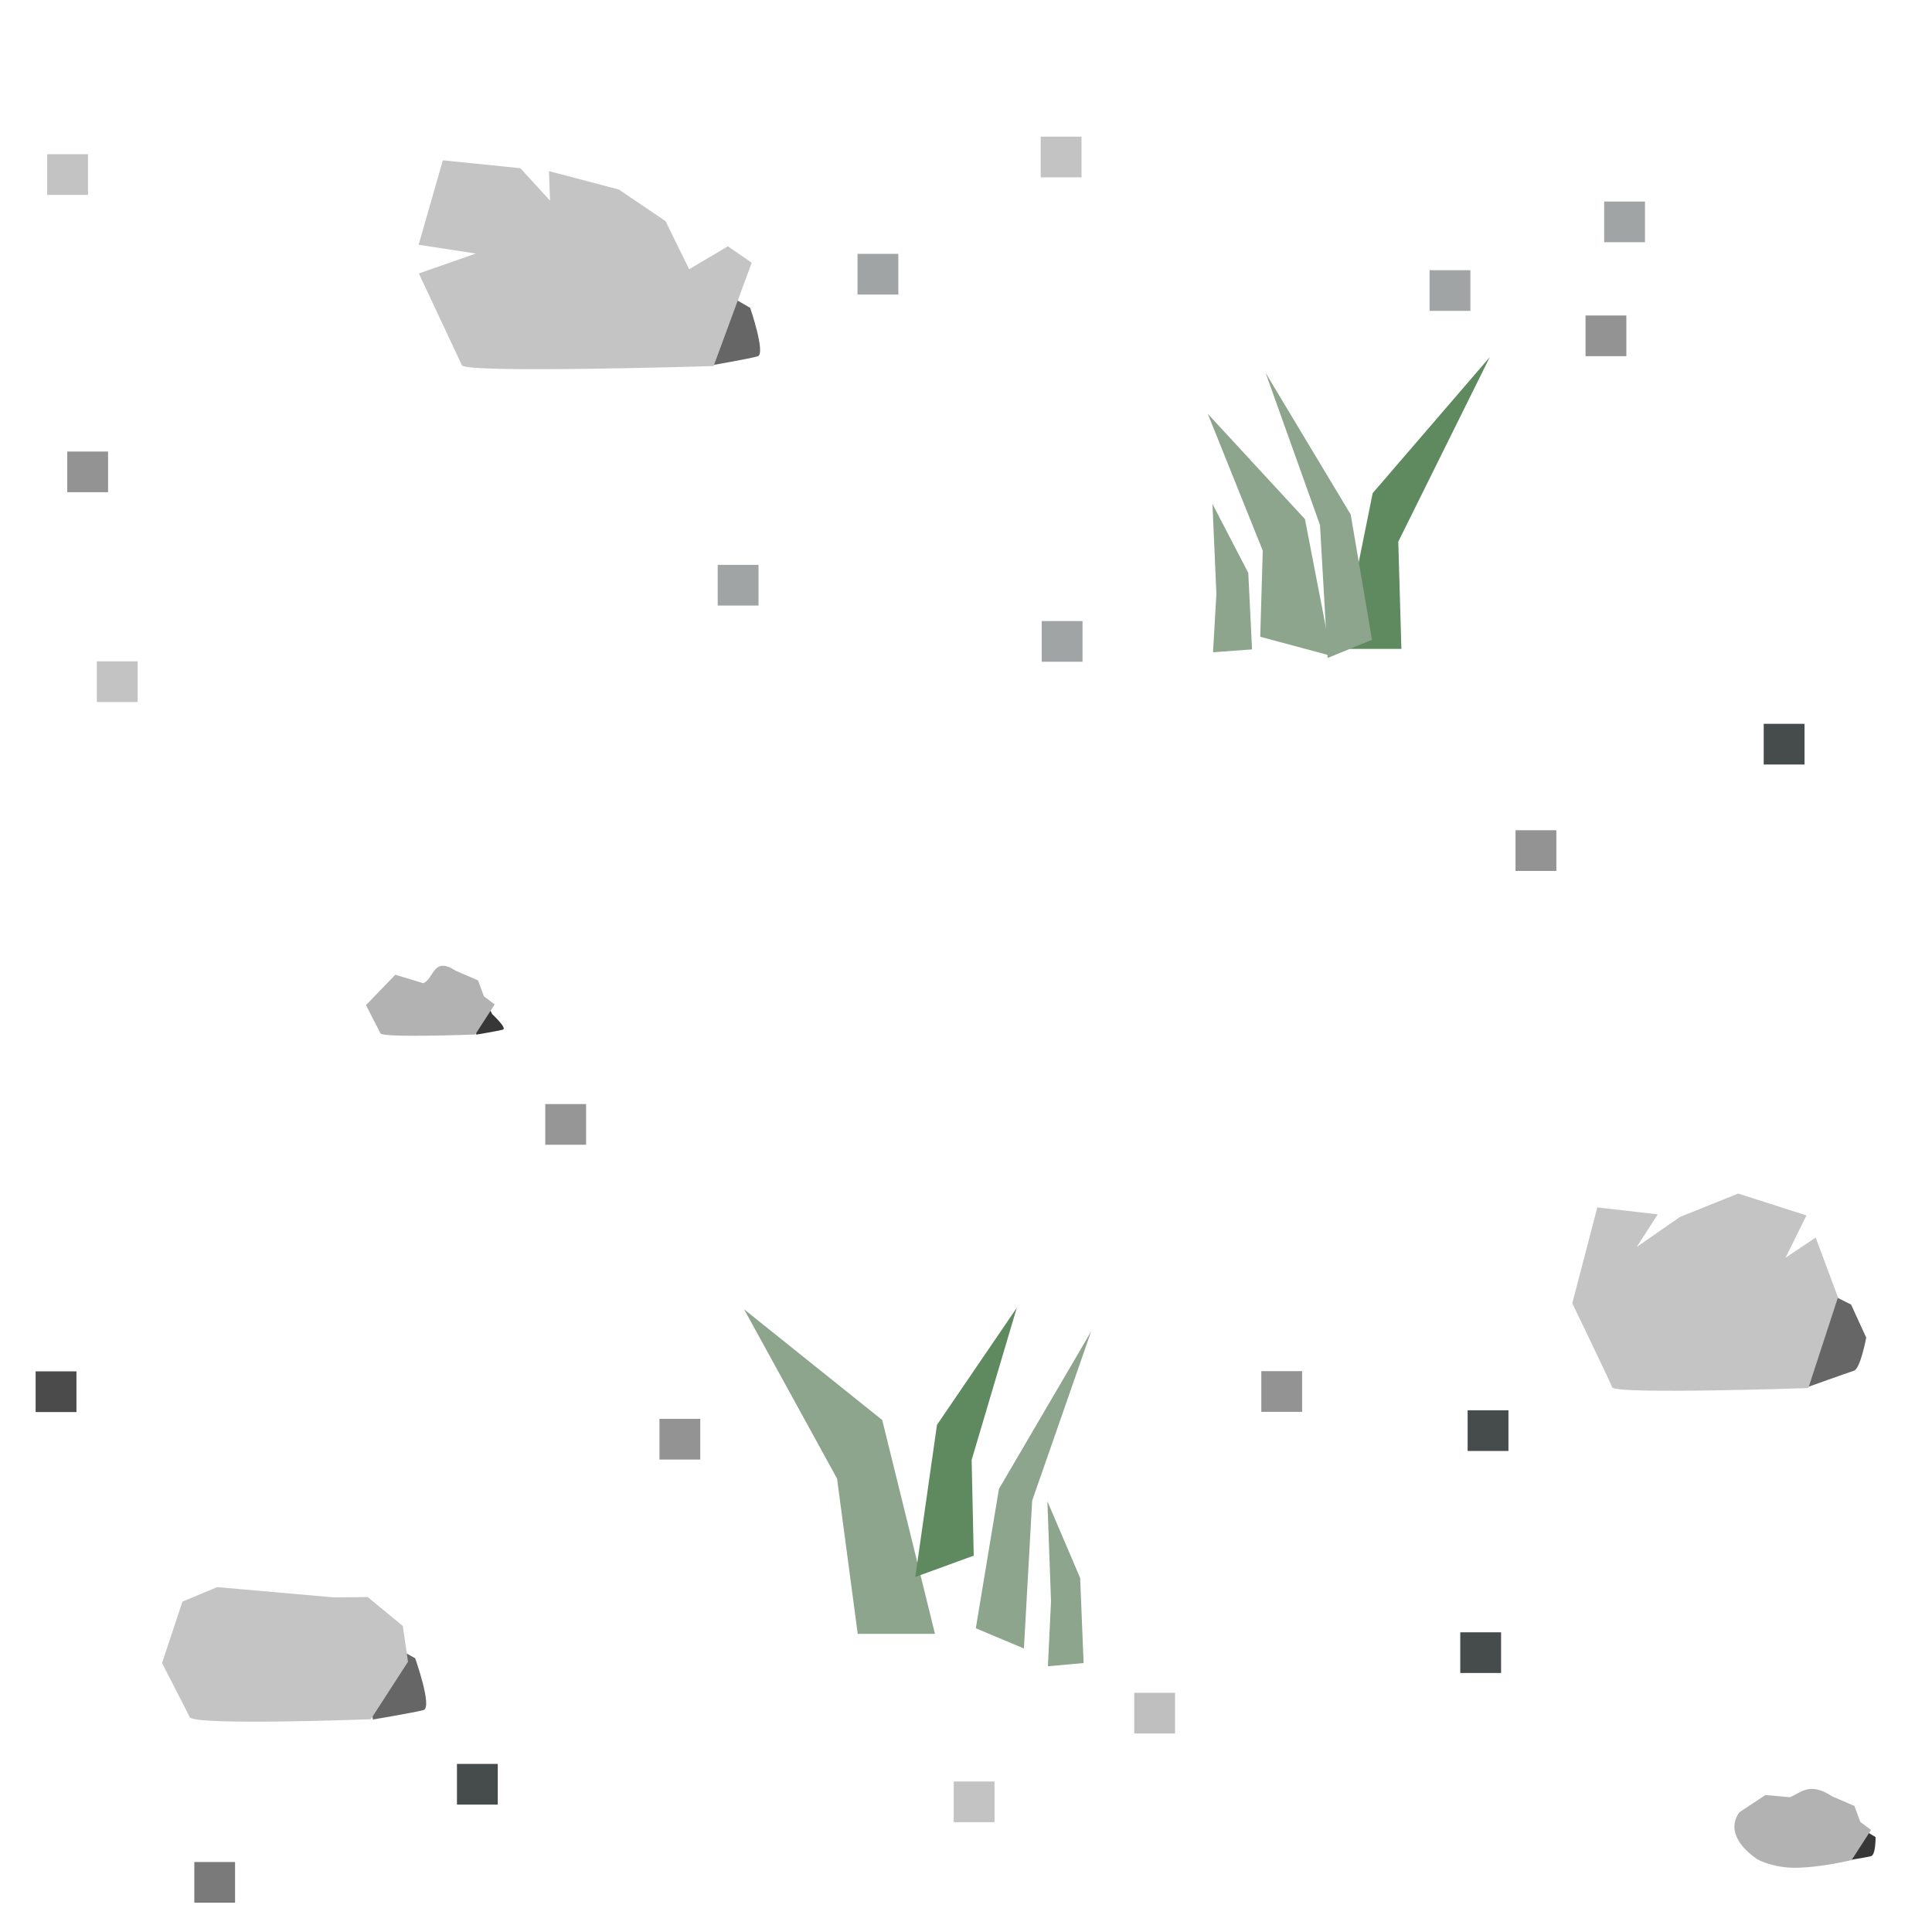
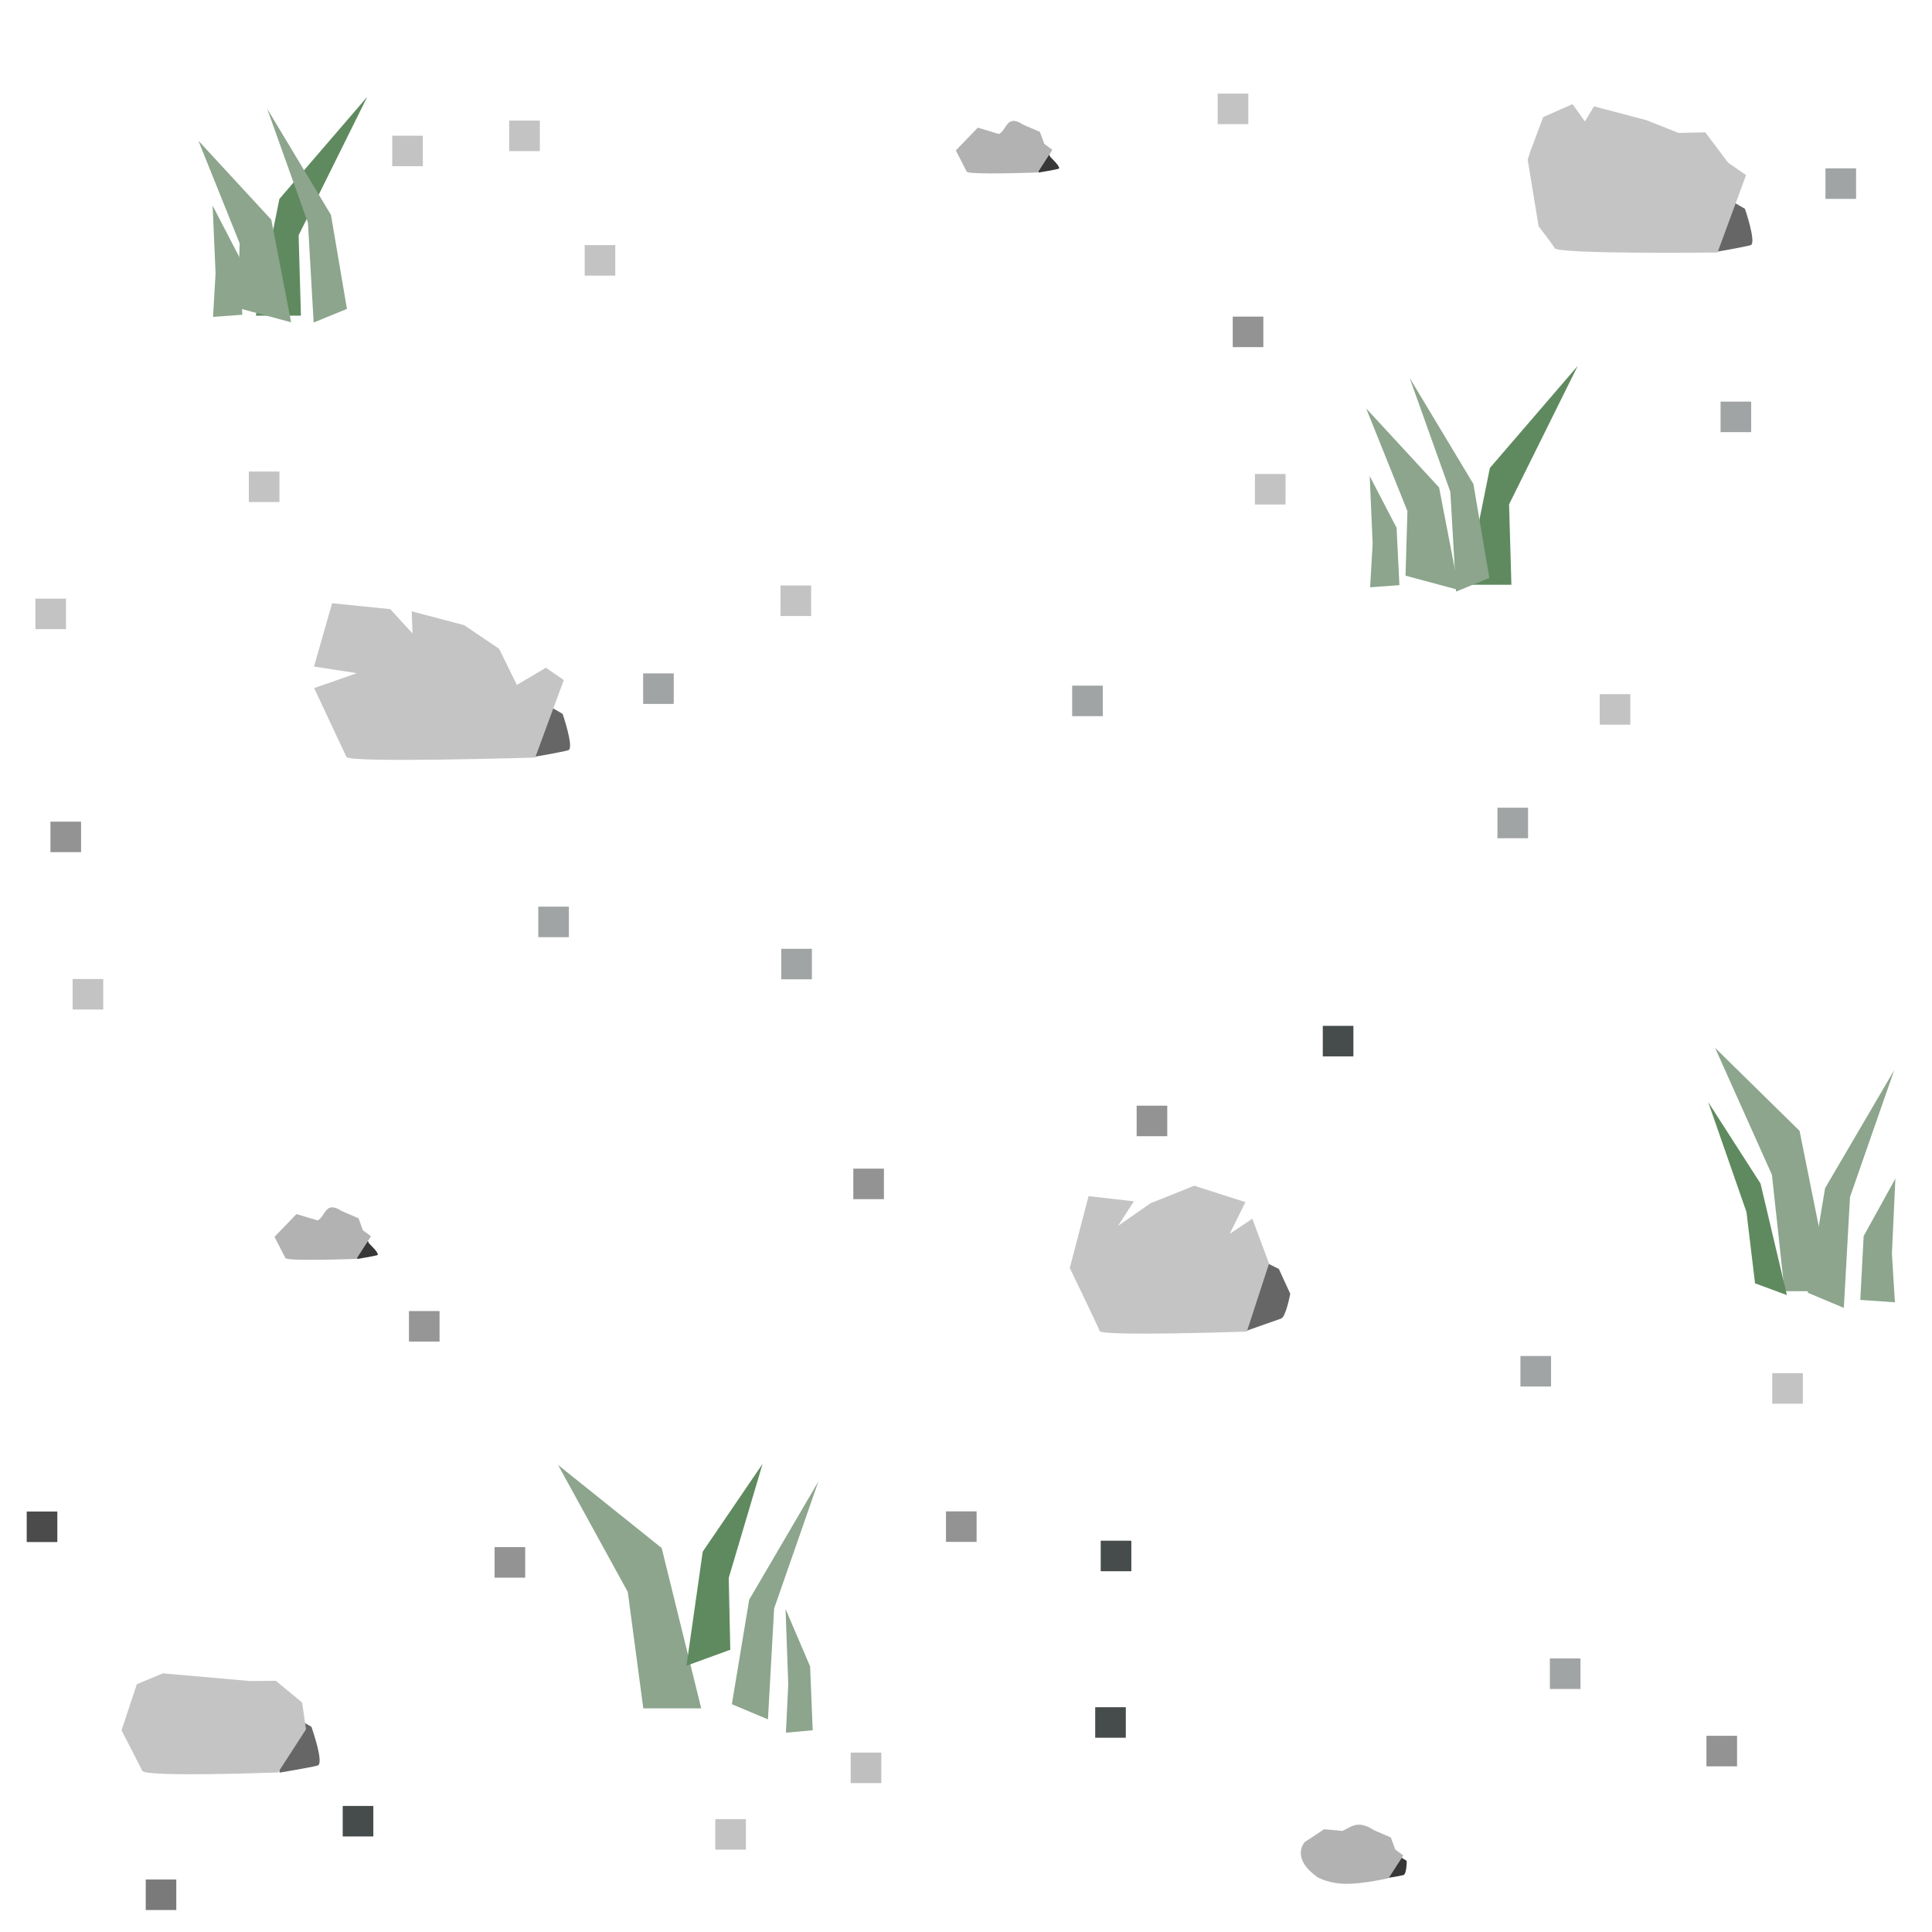
- <svg xmlns="http://www.w3.org/2000/svg" version="1.1" id="Слой_1" x="0px" y="0px" width="48" height="48" viewBox="414.204 291.25 48 48" enable-background="new 414.204 291.25 10 10" xml:space="preserve">
+ <svg xmlns="http://www.w3.org/2000/svg" version="1.1" id="Слой_1" x="0px" y="0px" width="64" height="64" viewBox="414.204 291.25 64 64" enable-background="new 414.204 291.25 10 10" xml:space="preserve">
  <defs id="defs15" />
-   <path style="fill:#666666;fill-opacity:1;stroke:none" d="m 459.167,323.147 1.026,0.514 0.377,0.822 c 0,0 -0.144,0.771 -0.304,0.822 -0.161,0.051 -1.164,0.411 -1.164,0.411 l -0.124,-1.49 z" id="path3781" />
-   <rect x="419.032" y="337.511" width="1.012" height="1.011" id="rect5" style="fill:#7a7a7a;fill-opacity:1" />
-   <rect x="440.085" y="306.68" width="1.014" height="1.011" id="rect7" style="fill:#171e1e;fill-opacity:0.405" />
-   <rect x="415.089" y="325.321" width="1.014" height="1.011" id="rect9-0" style="fill:#4b4b4b;fill-opacity:1" />
-   <rect x="451.857" y="311.877" width="1.014" height="1.011" id="rect9-5" style="fill:#939393;fill-opacity:1" />
-   <rect x="425.557" y="335.074" width="1.014" height="1.011" id="rect9-2" style="fill:#464c4c;fill-opacity:1" />
-   <rect x="435.509" y="297.557" width="1.014" height="1.011" id="rect9-5-5-9" style="fill:#171e1e;fill-opacity:0.405" />
-   <rect x="432.035" y="305.284" width="1.014" height="1.011" id="rect9-5-5-1" style="fill:#171e1e;fill-opacity:0.405" />
-   <rect x="416.61" y="307.681" width="1.014" height="1.011" id="rect9-5-5-10" style="fill:#c3c3c3;fill-opacity:1" />
-   <rect x="442.384" y="333.307" width="1.014" height="1.011" id="rect9-5-5-8" style="fill:#bfbfbf;fill-opacity:1" />
-   <rect x="415.875" y="302.468" width="1.014" height="1.011" id="rect9-4-8" style="fill:#939393;fill-opacity:1" />
-   <rect x="440.06" y="294.645" width="1.014" height="1.011" id="rect9-5-5-3" style="fill:#c3c3c3;fill-opacity:1" />
-   <rect x="458.023" y="309.233" width="1.014" height="1.011" id="rect9-2-0-1" style="fill:#464c4c;fill-opacity:1" />
-   <rect x="449.721" y="297.963" width="1.014" height="1.011" id="rect9-5-5-9-1" style="fill:#171e1e;fill-opacity:0.405" />
-   <rect x="453.596" y="299.088" width="1.014" height="1.011" id="rect9-5-5-1-2" style="fill:#939393;fill-opacity:1" />
-   <rect x="430.588" y="326.501" width="1.014" height="1.011" id="rect9-5-5-10-8" style="fill:#939393;fill-opacity:1" />
-   <rect x="450.484" y="331.804" width="1.014" height="1.011" id="rect9-5-5-2-3" style="fill:#464c4c;fill-opacity:1" />
-   <rect x="437.899" y="335.511" width="1.014" height="1.011" id="rect9-5-5-8-3" style="fill:#c3c3c3;fill-opacity:1" />
-   <rect x="427.751" y="318.68" width="1.014" height="1.011" id="rect9-4-4" style="fill:#969696;fill-opacity:1" />
-   <rect x="415.376" y="295.081" width="1.014" height="1.011" id="rect9-5-5-10-5" style="fill:#c3c3c3;fill-opacity:1" />
-   <rect x="454.059" y="296.257" width="1.014" height="1.011" id="rect9-5-5-10-50" style="fill:#171e1e;fill-opacity:0.405" />
-   <rect x="450.667" y="326.288" width="1.014" height="1.011" id="rect9-5-5-10-9" style="fill:#464c4c;fill-opacity:1" />
-   <rect x="445.541" y="325.316" width="1.014" height="1.011" id="rect9-5-5-10-8-6" style="fill:#939393;fill-opacity:1" />
-   <path style="fill:#c4c4c4;fill-opacity:1;stroke:none" d="m 459.132,325.736 c 0,0 -4.802,0.163 -4.873,-0.018 -0.071,-0.181 -0.992,-2.089 -0.992,-2.089 l 0.622,-2.381 1.501,0.172 -0.522,0.811 1.076,-0.748 1.445,-0.579 1.696,0.543 -0.52,1.051 0.749,-0.501 0.554,1.485 z" id="path3011" />
-   <path style="fill:#666666;fill-opacity:1;stroke:none" d="m 431.858,298.659 0.261,-0.18 0.723,0.419 c 0,0 0.393,1.147 0.187,1.205 -0.206,0.059 -1.135,0.22 -1.135,0.22 l -0.16,-1.697 z" id="path3781-9" />
-   <path style="fill:#c4c4c4;fill-opacity:1;stroke:none" d="m 431.933,300.345 c 0,0 -6.162,0.186 -6.253,-0.02 -0.041,-0.091 -1.07,-2.281 -1.07,-2.281 l 1.415,-0.494 -1.42,-0.219 0.601,-2.098 1.926,0.196 0.738,0.807 -0.028,-0.735 1.735,0.457 1.161,0.784 0.588,1.197 0.962,-0.57 0.592,0.408 z" id="path3011-9" />
-   <path style="fill:#666666;fill-opacity:1;stroke:none" d="m 423.427,332.194 0.289,-0.193 0.803,0.448 c 0,0 0.436,1.225 0.207,1.287 -0.229,0.062 -1.26,0.235 -1.26,0.235 l -0.177,-1.812 z" id="path3781-9-0" />
-   <path style="fill:#c4c4c4;fill-opacity:1;stroke:none" d="m 423.417,333.964 c 0,0 -4.399,0.167 -4.5,-0.053 -0.045,-0.098 -0.687,-1.342 -0.687,-1.342 l 0.507,-1.528 0.862,-0.359 2.891,0.254 0.85,-0.007 0.871,0.717 0.13,0.89 z" id="path3011-9-8" />
-   <path style="fill:#8ca58c;fill-opacity:1;stroke:none" d="m 432.691,323.78 2.309,4.204 0.514,3.858 1.919,0 -1.31,-5.312 z" id="path3825-3" />
-   <path style="fill:#8ca58c;fill-opacity:1;stroke:none" d="m 441.313,324.329 -1.465,4.204 -0.205,3.673 -1.195,-0.502 0.574,-3.462 z" id="path3825-0-1" />
-   <path style="fill:#5f8a5f;fill-opacity:1;stroke:none" d="m 439.466,323.741 -1.122,3.781 0.052,2.378 -1.452,0.529 0.539,-3.779 z" id="path3825-0-2-1" />
-   <path style="fill:#8ca58c;fill-opacity:1;stroke:none" d="m 440.226,328.549 0.814,1.905 0.086,2.114 -0.887,0.079 0.077,-1.612 z" id="path3825-0-1-8" />
-   <path style="fill:#5f8a5f;fill-opacity:1;stroke:none" d="m 451.218,300.121 -2.274,4.587 0.077,2.663 -1.494,0 0.781,-3.869 z" id="path3825-3-4" />
-   <path style="fill:#8ca58c;fill-opacity:1;stroke:none" d="m 445.648,300.514 1.351,3.78 0.189,3.303 1.103,-0.451 -0.529,-3.113 z" id="path3825-0-1-2" />
-   <path style="fill:#8ca58c;fill-opacity:1;stroke:none" d="m 444.211,301.531 1.366,3.4 -0.063,2.139 1.768,0.475 -0.657,-3.398 z" id="path3825-0-2-1-3" />
-   <path style="fill:#8ca58c;fill-opacity:1;stroke:none" d="m 444.327,303.77 0.89,1.713 0.094,1.901 -0.97,0.071 0.084,-1.449 z" id="path3825-0-1-8-9" />
-   <path style="fill:#373737;fill-opacity:1;stroke:none" d="m 426.017,316.026 0.151,-0.101 0.265,0.521 c 0,0 0.383,0.354 0.263,0.386 -0.12,0.033 -0.659,0.123 -0.659,0.123 l -0.093,-0.948 z" id="path3781-9-0-8" />
-   <path style="fill:#b2b2b2;fill-opacity:1;stroke:none" d="m 426.012,316.952 c 0,0 -2.302,0.087 -2.355,-0.028 -0.024,-0.051 -0.36,-0.702 -0.36,-0.702 l 0.729,-0.755 0.694,0.21 c 0.268,-0.103 0.24,-0.682 0.806,-0.309 l 0.555,0.239 0.146,0.397 0.267,0.2 z" id="path3011-9-8-7" />
-   <path style="fill:#373737;fill-opacity:1;stroke:none" d="m 460.275,336.537 0.063,0.076 0.464,0.278 c 0,0 0.007,0.442 -0.112,0.475 -0.12,0.033 -0.736,0.128 -0.736,0.128 l 0.25,-0.976 z" id="path3781-9-0-8-9" />
-   <path style="fill:#b2b2b2;fill-opacity:1;stroke:none" d="m 460.207,337.463 c 0,0 -0.784,0.19 -1.411,0.191 -0.519,2.9e-4 -0.897,-0.185 -0.944,-0.218 -0.916,-0.646 -0.426,-1.166 -0.426,-1.166 l 0.641,-0.424 0.606,0.055 c 0.268,-0.103 0.483,-0.395 1.049,-0.022 l 0.555,0.239 0.146,0.397 0.267,0.2 z" id="path3011-9-8-7-4" />
+   <path style="fill:#666666;fill-opacity:1;stroke:none" d="m 455.542,332.772 1.026,0.514 0.377,0.822 c 0,0 -0.144,0.771 -0.304,0.822 -0.161,0.051 -1.164,0.411 -1.164,0.411 l -0.124,-1.49 z" id="path3781" />
+   <rect x="419.032" y="353.511" width="1.012" height="1.011" id="rect5" style="fill:#7a7a7a;fill-opacity:1" />
+   <rect x="440.085" y="322.68" width="1.014" height="1.011" id="rect7" style="fill:#171e1e;fill-opacity:0.405" />
+   <rect x="415.089" y="341.321" width="1.014" height="1.011" id="rect9-0" style="fill:#4b4b4b;fill-opacity:1" />
+   <rect x="451.857" y="327.877" width="1.014" height="1.011" id="rect9-5" style="fill:#939393;fill-opacity:1" />
+   <rect x="425.557" y="351.074" width="1.014" height="1.011" id="rect9-2" style="fill:#464c4c;fill-opacity:1" />
+   <rect x="435.509" y="313.557" width="1.014" height="1.011" id="rect9-5-5-9" style="fill:#171e1e;fill-opacity:0.405" />
+   <rect x="432.035" y="321.284" width="1.014" height="1.011" id="rect9-5-5-1" style="fill:#171e1e;fill-opacity:0.405" />
+   <rect x="416.61" y="323.681" width="1.014" height="1.011" id="rect9-5-5-10" style="fill:#c3c3c3;fill-opacity:1" />
+   <rect x="442.384" y="349.307" width="1.014" height="1.011" id="rect9-5-5-8" style="fill:#bfbfbf;fill-opacity:1" />
+   <rect x="415.875" y="318.468" width="1.014" height="1.011" id="rect9-4-8" style="fill:#939393;fill-opacity:1" />
+   <rect x="440.06" y="310.645" width="1.014" height="1.011" id="rect9-5-5-3" style="fill:#c3c3c3;fill-opacity:1" />
+   <rect x="458.023" y="325.233" width="1.014" height="1.011" id="rect9-2-0-1" style="fill:#464c4c;fill-opacity:1" />
+   <rect x="449.721" y="313.963" width="1.014" height="1.011" id="rect9-5-5-9-1" style="fill:#171e1e;fill-opacity:0.405" />
+   <rect x="442.471" y="329.963" width="1.014" height="1.011" id="rect9-5-5-1-2" style="fill:#939393;fill-opacity:1" />
+   <rect x="430.588" y="342.501" width="1.014" height="1.011" id="rect9-5-5-10-8" style="fill:#939393;fill-opacity:1" />
+   <rect x="450.484" y="347.804" width="1.014" height="1.011" id="rect9-5-5-2-3" style="fill:#464c4c;fill-opacity:1" />
+   <rect x="437.899" y="351.511" width="1.014" height="1.011" id="rect9-5-5-8-3" style="fill:#c3c3c3;fill-opacity:1" />
+   <rect x="427.751" y="334.68" width="1.014" height="1.011" id="rect9-4-4" style="fill:#969696;fill-opacity:1" />
+   <rect x="415.376" y="311.081" width="1.014" height="1.011" id="rect9-5-5-10-5" style="fill:#c3c3c3;fill-opacity:1" />
+   <rect x="463.809" y="318.007" width="1.014" height="1.011" id="rect9-5-5-10-50" style="fill:#171e1e;fill-opacity:0.405" />
+   <rect x="450.667" y="342.288" width="1.014" height="1.011" id="rect9-5-5-10-9" style="fill:#464c4c;fill-opacity:1" />
+   <rect x="445.541" y="341.316" width="1.014" height="1.011" id="rect9-5-5-10-8-6" style="fill:#939393;fill-opacity:1" />
+   <path style="fill:#c4c4c4;fill-opacity:1;stroke:none" d="m 455.507,335.361 c 0,0 -4.802,0.163 -4.873,-0.018 -0.071,-0.181 -0.992,-2.089 -0.992,-2.089 l 0.622,-2.381 1.501,0.172 -0.522,0.811 1.076,-0.748 1.445,-0.579 1.696,0.543 -0.52,1.051 0.749,-0.501 0.554,1.485 z" id="path3011" />
+   <path style="fill:#666666;fill-opacity:1;stroke:none" d="m 431.858,314.659 0.261,-0.18 0.723,0.419 c 0,0 0.393,1.147 0.187,1.205 -0.206,0.059 -1.135,0.22 -1.135,0.22 l -0.16,-1.697 z" id="path3781-9" />
+   <path style="fill:#c4c4c4;fill-opacity:1;stroke:none" d="m 431.933,316.345 c 0,0 -6.162,0.186 -6.253,-0.02 -0.041,-0.091 -1.07,-2.281 -1.07,-2.281 l 1.415,-0.494 -1.42,-0.219 0.601,-2.098 1.926,0.196 0.738,0.807 -0.028,-0.735 1.735,0.457 1.161,0.784 0.588,1.197 0.962,-0.57 0.592,0.408 z" id="path3011-9" />
+   <path style="fill:#666666;fill-opacity:1;stroke:none" d="m 423.427,348.194 0.289,-0.193 0.803,0.448 c 0,0 0.436,1.225 0.207,1.287 -0.229,0.062 -1.26,0.235 -1.26,0.235 l -0.177,-1.812 z" id="path3781-9-0" />
+   <path style="fill:#c4c4c4;fill-opacity:1;stroke:none" d="m 423.417,349.964 c 0,0 -4.399,0.167 -4.5,-0.053 -0.045,-0.098 -0.687,-1.342 -0.687,-1.342 l 0.507,-1.528 0.862,-0.359 2.891,0.254 0.85,-0.007 0.871,0.717 0.13,0.89 z" id="path3011-9-8" />
+   <path style="fill:#8ca58c;fill-opacity:1;stroke:none" d="m 432.691,339.78 2.309,4.204 0.514,3.858 1.919,0 -1.31,-5.312 z" id="path3825-3" />
+   <path style="fill:#8ca58c;fill-opacity:1;stroke:none" d="m 441.313,340.329 -1.465,4.204 -0.205,3.673 -1.195,-0.502 0.574,-3.462 z" id="path3825-0-1" />
+   <path style="fill:#5f8a5f;fill-opacity:1;stroke:none" d="m 439.466,339.741 -1.122,3.781 0.052,2.378 -1.452,0.529 0.539,-3.779 z" id="path3825-0-2-1" />
+   <path style="fill:#8ca58c;fill-opacity:1;stroke:none" d="m 440.226,344.549 0.814,1.905 0.086,2.114 -0.887,0.079 0.077,-1.612 z" id="path3825-0-1-8" />
+   <path style="fill:#5f8a5f;fill-opacity:1;stroke:none" d="m 466.468,303.371 -2.274,4.587 0.077,2.663 -1.494,0 0.781,-3.869 z" id="path3825-3-4" />
+   <path style="fill:#8ca58c;fill-opacity:1;stroke:none" d="m 460.898,303.764 1.351,3.78 0.189,3.303 1.103,-0.451 -0.529,-3.113 z" id="path3825-0-1-2" />
+   <path style="fill:#8ca58c;fill-opacity:1;stroke:none" d="m 459.461,304.781 1.366,3.4 -0.063,2.139 1.768,0.475 -0.657,-3.398 z" id="path3825-0-2-1-3" />
+   <path style="fill:#8ca58c;fill-opacity:1;stroke:none" d="m 459.577,307.02 0.89,1.713 0.094,1.901 -0.97,0.071 0.084,-1.449 z" id="path3825-0-1-8-9" />
+   <path style="fill:#373737;fill-opacity:1;stroke:none" d="m 426.017,332.026 0.151,-0.101 0.265,0.521 c 0,0 0.383,0.354 0.263,0.386 -0.12,0.033 -0.659,0.123 -0.659,0.123 l -0.093,-0.948 z" id="path3781-9-0-8" />
+   <path style="fill:#b2b2b2;fill-opacity:1;stroke:none" d="m 426.012,332.952 c 0,0 -2.302,0.087 -2.355,-0.028 -0.024,-0.051 -0.36,-0.702 -0.36,-0.702 l 0.729,-0.755 0.694,0.21 c 0.268,-0.103 0.24,-0.682 0.806,-0.309 l 0.555,0.239 0.146,0.397 0.267,0.2 z" id="path3011-9-8-7" />
+   <path style="fill:#373737;fill-opacity:1;stroke:none" d="m 460.275,352.537 0.063,0.076 0.464,0.278 c 0,0 0.007,0.442 -0.112,0.475 -0.12,0.033 -0.736,0.128 -0.736,0.128 l 0.25,-0.976 z" id="path3781-9-0-8-9" />
+   <path style="fill:#b2b2b2;fill-opacity:1;stroke:none" d="m 460.207,353.463 c 0,0 -0.784,0.19 -1.411,0.191 -0.519,2.9e-4 -0.897,-0.185 -0.944,-0.218 -0.916,-0.646 -0.426,-1.166 -0.426,-1.166 l 0.641,-0.424 0.606,0.055 c 0.268,-0.103 0.483,-0.395 1.049,-0.022 l 0.555,0.239 0.146,0.397 0.267,0.2 z" id="path3011-9-8-7-4" />
+   <rect x="474.675" y="296.827" width="1.014" height="1.011" id="rect9-5-5-9-7" style="fill:#171e1e;fill-opacity:0.405" />
+   <rect x="471.2" y="304.554" width="1.014" height="1.011" id="rect9-5-5-1-21" style="fill:#171e1e;fill-opacity:0.405" />
+   <rect x="455.776" y="306.951" width="1.014" height="1.011" id="rect9-5-5-10-95" style="fill:#c3c3c3;fill-opacity:1" />
+   <rect x="455.04" y="301.738" width="1.014" height="1.011" id="rect9-4-8-1" style="fill:#939393;fill-opacity:1" />
+   <rect x="454.542" y="294.351" width="1.014" height="1.011" id="rect9-5-5-10-5-7" style="fill:#c3c3c3;fill-opacity:1" />
+   <path style="fill:#666666;fill-opacity:1;stroke:none" d="m 471.024,297.928 0.261,-0.18 0.723,0.419 c 0,0 0.393,1.147 0.187,1.205 -0.206,0.059 -1.135,0.22 -1.135,0.22 l -0.16,-1.697 z" id="path3781-9-9" />
+   <path style="fill:#c4c4c4;fill-opacity:1;stroke:none" d="m 471.099,299.615 c 0,0 -5.303,0.061 -5.394,-0.145 -0.041,-0.091 -0.532,-0.722 -0.532,-0.722 l -0.362,-2.205 0.068,-0.223 0.445,-1.191 0.973,-0.429 0.41,0.573 0.3,-0.5 1.735,0.457 1.067,0.424 0.885,-0.021 0.758,1.008 0.592,0.408 z" id="path3011-9-88" />
+   <path style="fill:#5f8a5f;fill-opacity:1;stroke:none" d="m 426.37,294.457 -2.274,4.587 0.077,2.663 -1.494,0 0.781,-3.869 z" id="path3825-3-4-4" />
+   <path style="fill:#8ca58c;fill-opacity:1;stroke:none" d="m 423.054,294.851 1.351,3.78 0.189,3.303 1.103,-0.451 -0.529,-3.113 z" id="path3825-0-1-2-2" />
+   <path style="fill:#8ca58c;fill-opacity:1;stroke:none" d="m 420.777,295.912 1.366,3.4 -0.063,2.139 1.768,0.475 -0.657,-3.398 z" id="path3825-0-2-1-3-3" />
+   <path style="fill:#8ca58c;fill-opacity:1;stroke:none" d="m 421.247,298.062 0.89,1.713 0.094,1.901 -0.97,0.071 0.084,-1.449 z" id="path3825-0-1-8-9-3" />
+   <path style="fill:#8ca58c;fill-opacity:1;stroke:none" d="m 471.018,325.961 1.883,4.204 0.419,3.858 1.565,0 -1.068,-5.312 z" id="path3825-3-8" />
+   <path style="fill:#8ca58c;fill-opacity:1;stroke:none" d="m 476.953,326.698 -1.465,4.204 -0.205,3.673 -1.195,-0.502 0.574,-3.462 z" id="path3825-0-1-6" />
+   <path style="fill:#5f8a5f;fill-opacity:1;stroke:none" d="m 470.789,327.756 1.269,3.644 0.284,2.362 1.056,0.39 -0.874,-3.695 z" id="path3825-0-2-1-7" />
+   <path style="fill:#8ca58c;fill-opacity:1;stroke:none" d="m 476.991,330.292 -1.051,1.905 -0.111,2.114 1.146,0.079 -0.099,-1.612 z" id="path3825-0-1-8-7" />
+   <rect x="465.545" y="346.188" width="1.014" height="1.011" id="rect9-5-5-9-1-4" style="fill:#171e1e;fill-opacity:0.405" />
+   <rect x="470.732" y="348.751" width="1.014" height="1.011" id="rect9-5-5-1-2-9" style="fill:#939393;fill-opacity:1" />
+   <rect x="464.57" y="336.169" width="1.014" height="1.011" id="rect9-5-5-10-50-6" style="fill:#171e1e;fill-opacity:0.405" />
+   <rect x="472.912" y="336.738" width="1.014" height="1.011" id="rect9-5-5-10-95-2" style="fill:#c3c3c3;fill-opacity:1" />
+   <path style="fill:#373737;fill-opacity:1;stroke:none" d="m 448.587,296.037 0.151,-0.101 0.265,0.521 c 0,0 0.383,0.354 0.263,0.386 -0.12,0.033 -0.659,0.123 -0.659,0.123 l -0.093,-0.948 z" id="path3781-9-0-8-5" />
+   <path style="fill:#b2b2b2;fill-opacity:1;stroke:none" d="m 448.582,296.963 c 0,0 -2.302,0.087 -2.355,-0.028 -0.024,-0.051 -0.36,-0.702 -0.36,-0.702 l 0.729,-0.755 0.694,0.21 c 0.268,-0.103 0.24,-0.682 0.806,-0.309 l 0.555,0.239 0.146,0.397 0.267,0.2 z" id="path3011-9-8-7-46" />
+   <rect x="433.572" y="299.37" width="1.014" height="1.011" id="rect9-5-5-3-3" style="fill:#c3c3c3;fill-opacity:1" />
+   <rect x="431.072" y="295.245" width="1.014" height="1.011" id="rect9-5-5-3-0" style="fill:#c3c3c3;fill-opacity:1" />
+   <rect x="422.447" y="306.87" width="1.014" height="1.011" id="rect9-5-5-3-6" style="fill:#c3c3c3;fill-opacity:1" />
+   <rect x="427.197" y="295.745" width="1.014" height="1.011" id="rect9-5-5-3-30" style="fill:#c3c3c3;fill-opacity:1" />
+   <rect x="467.197" y="314.245" width="1.014" height="1.011" id="rect9-5-5-3-2" style="fill:#c3c3c3;fill-opacity:1" />
</svg>
